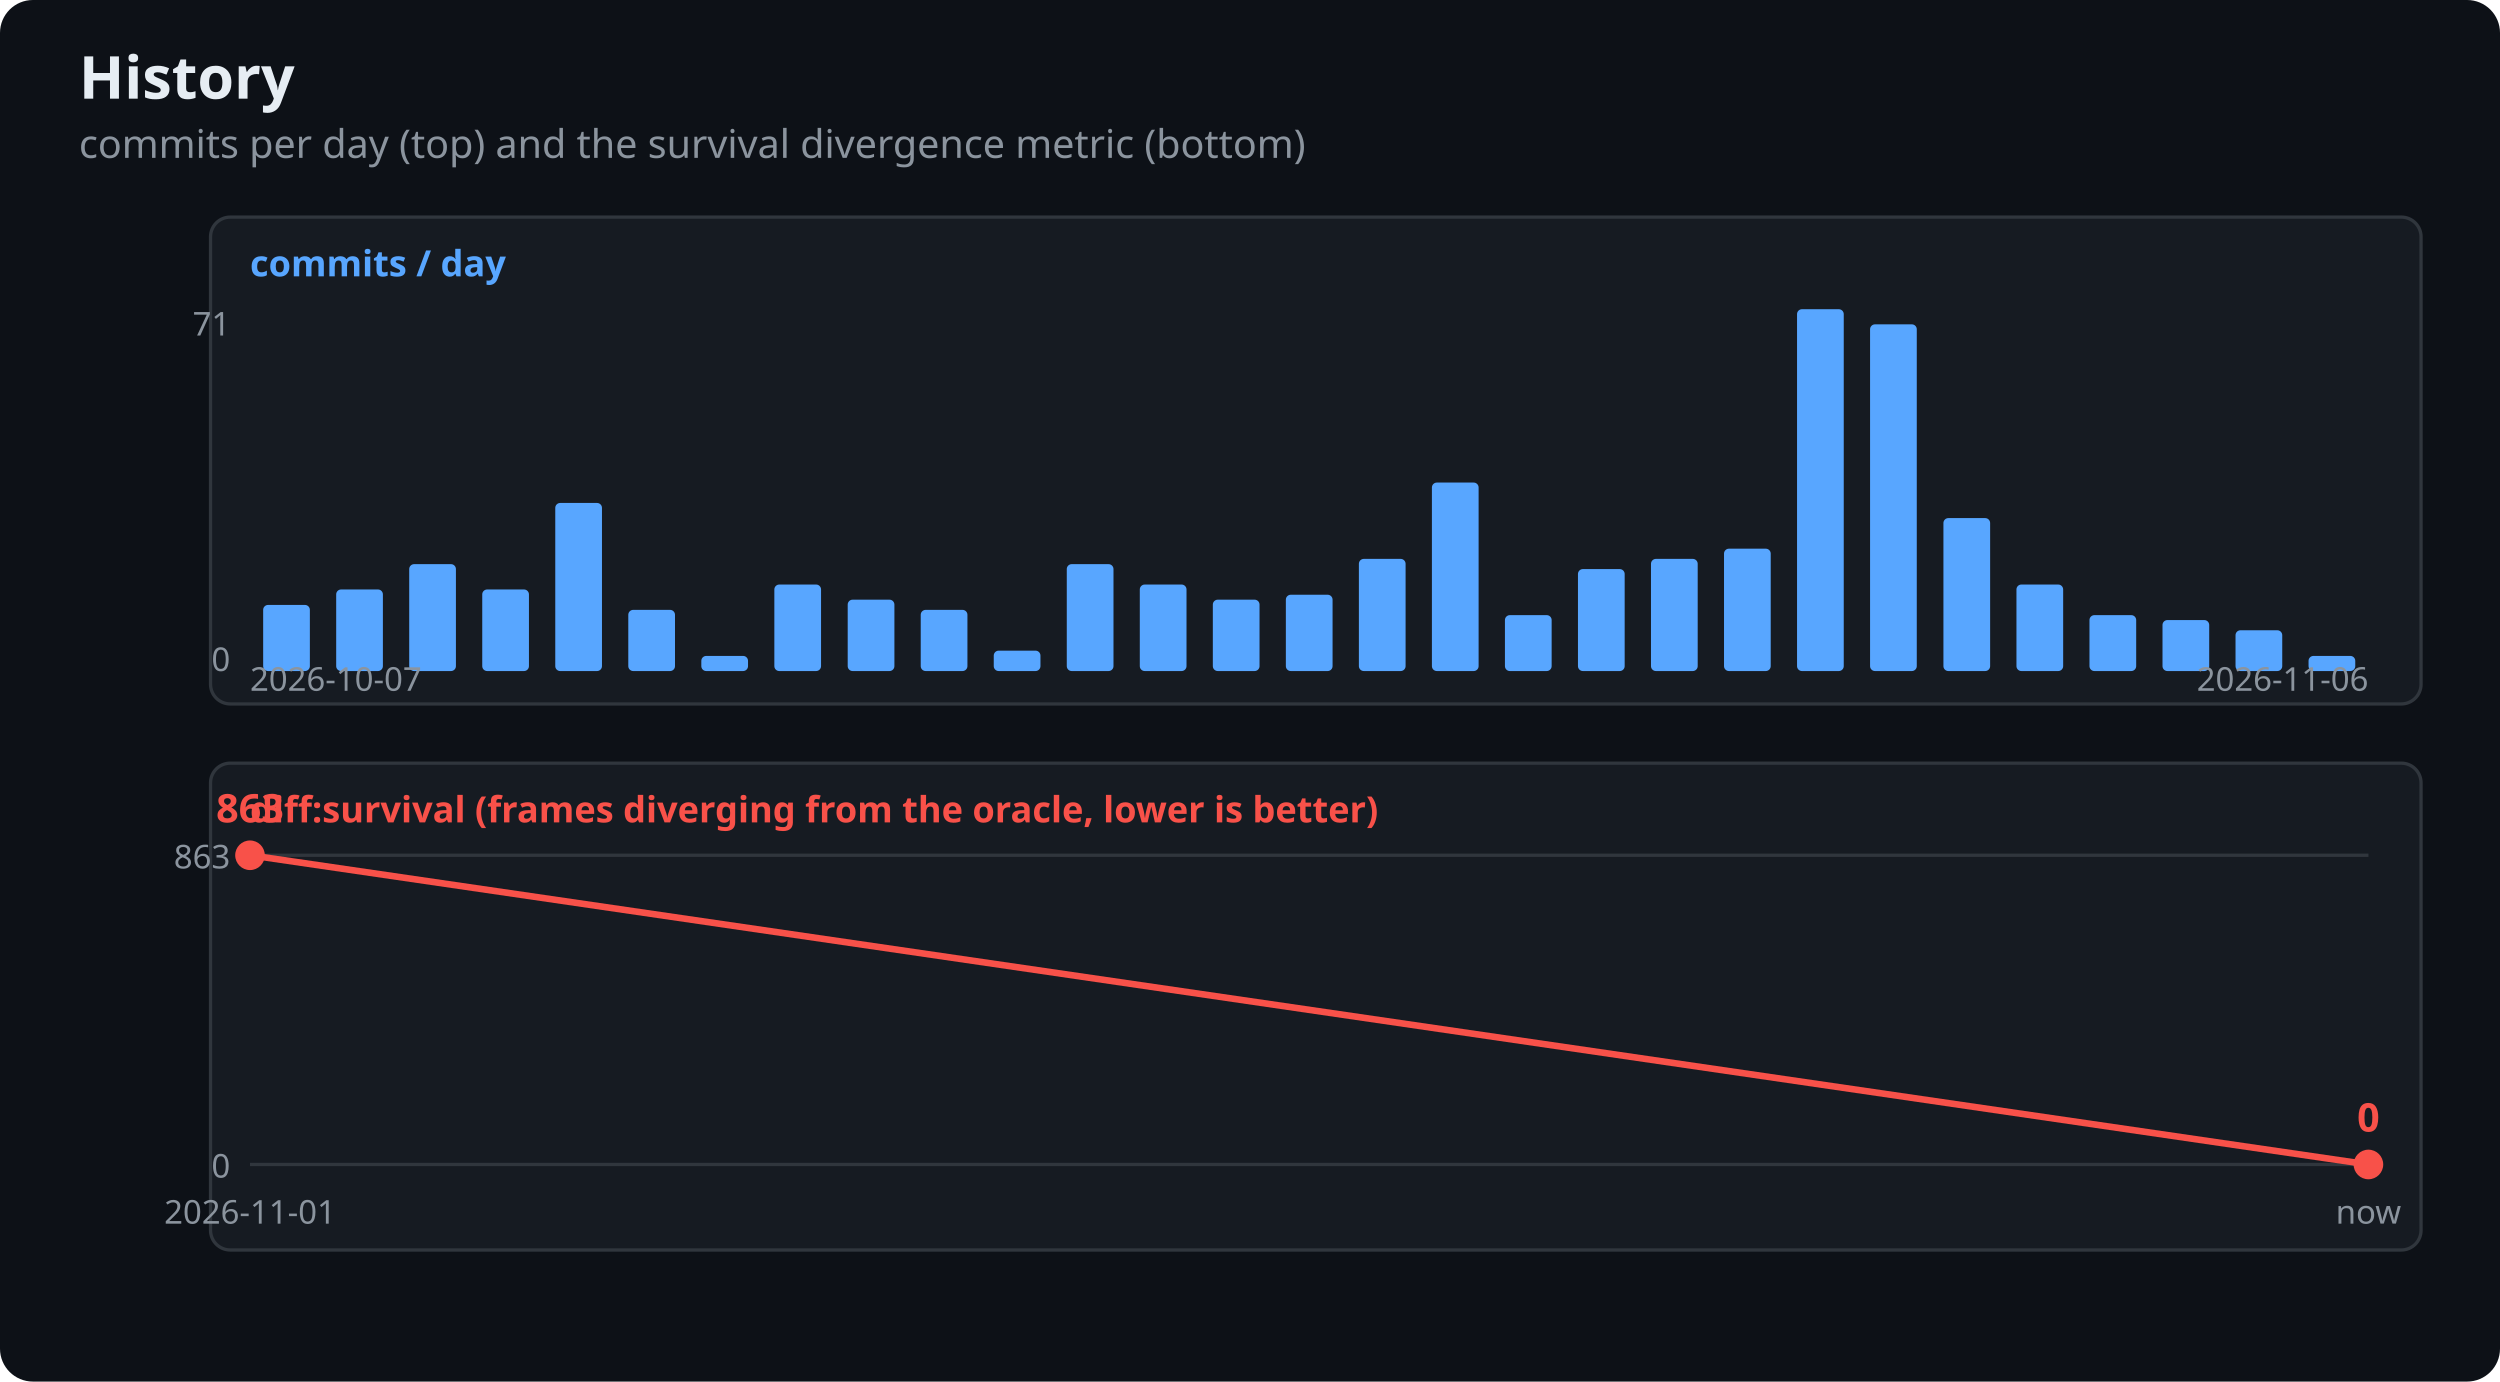
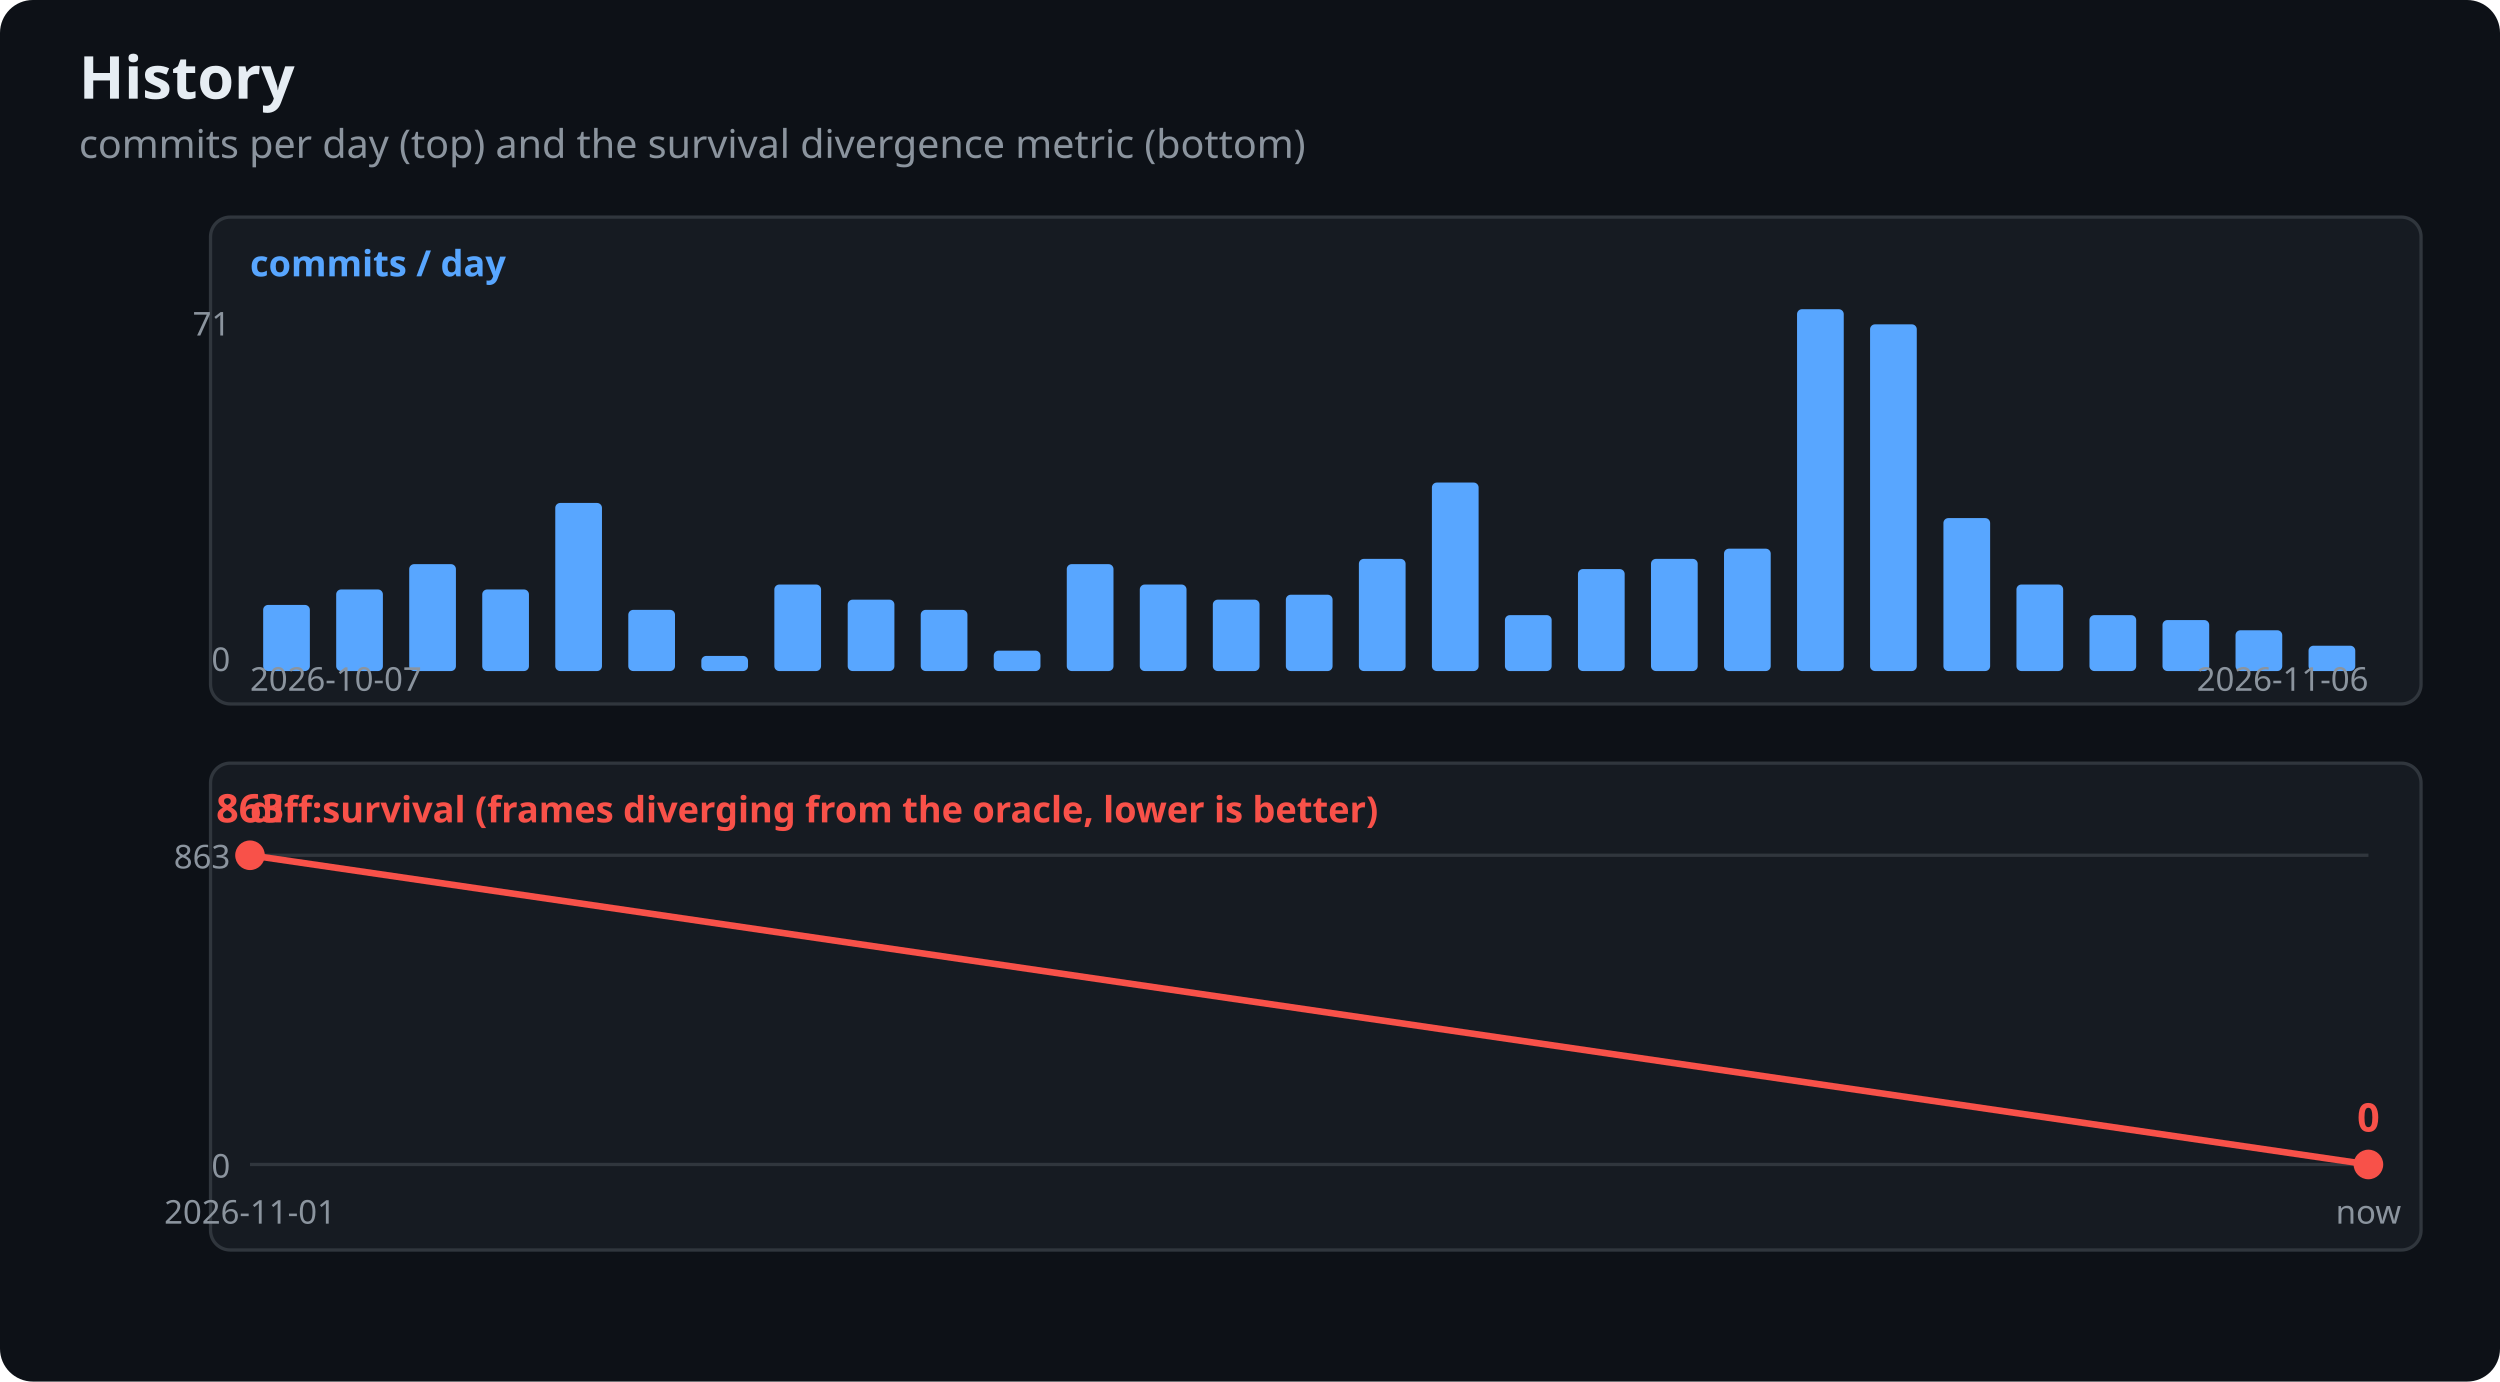
<svg xmlns="http://www.w3.org/2000/svg" width="760" height="420" viewBox="0 0 760 420" font-family="Segoe UI,Ubuntu,sans-serif">
  <rect width="760" height="420" rx="10" fill="#0d1117" />
  <text x="24" y="30" fill="#e6edf3" font-size="18" font-weight="600">History</text>
  <text x="24" y="48" fill="#8b949e" font-size="12">commits per day (top) and the survival divergence metric (bottom)</text>
  <rect x="64" y="66" width="672" height="148" fill="#161b22" stroke="#30363d" rx="6" />
  <text x="76" y="84" fill="#58a6ff" font-size="11" font-weight="600">commits / day</text>
  <rect x="80.0" y="183.9" width="14.2" height="20.1" fill="#58a6ff" rx="1.5" />
  <rect x="102.2" y="179.2" width="14.2" height="24.8" fill="#58a6ff" rx="1.5" />
  <rect x="124.4" y="171.5" width="14.2" height="32.5" fill="#58a6ff" rx="1.5" />
  <rect x="146.6" y="179.2" width="14.2" height="24.8" fill="#58a6ff" rx="1.5" />
  <rect x="168.8" y="152.9" width="14.2" height="51.1" fill="#58a6ff" rx="1.5" />
  <rect x="191.0" y="185.4" width="14.2" height="18.6" fill="#58a6ff" rx="1.5" />
  <rect x="213.2" y="199.4" width="14.2" height="4.6" fill="#58a6ff" rx="1.5" />
  <rect x="235.4" y="177.7" width="14.2" height="26.3" fill="#58a6ff" rx="1.5" />
  <rect x="257.7" y="182.3" width="14.2" height="21.7" fill="#58a6ff" rx="1.5" />
  <rect x="279.9" y="185.4" width="14.2" height="18.6" fill="#58a6ff" rx="1.5" />
  <rect x="302.1" y="197.8" width="14.2" height="6.2" fill="#58a6ff" rx="1.5" />
  <rect x="324.3" y="171.5" width="14.2" height="32.5" fill="#58a6ff" rx="1.5" />
  <rect x="346.5" y="177.7" width="14.2" height="26.3" fill="#58a6ff" rx="1.5" />
  <rect x="368.7" y="182.3" width="14.2" height="21.7" fill="#58a6ff" rx="1.5" />
  <rect x="390.9" y="180.8" width="14.2" height="23.2" fill="#58a6ff" rx="1.5" />
  <rect x="413.1" y="169.9" width="14.2" height="34.1" fill="#58a6ff" rx="1.5" />
  <rect x="435.3" y="146.7" width="14.2" height="57.3" fill="#58a6ff" rx="1.5" />
  <rect x="457.5" y="187.0" width="14.2" height="17.0" fill="#58a6ff" rx="1.5" />
  <rect x="479.7" y="173.0" width="14.2" height="31.0" fill="#58a6ff" rx="1.5" />
  <rect x="501.9" y="169.9" width="14.2" height="34.1" fill="#58a6ff" rx="1.5" />
  <rect x="524.1" y="166.8" width="14.2" height="37.2" fill="#58a6ff" rx="1.5" />
  <rect x="546.3" y="94.0" width="14.2" height="110.0" fill="#58a6ff" rx="1.5" />
  <rect x="568.5" y="98.6" width="14.2" height="105.4" fill="#58a6ff" rx="1.5" />
  <rect x="590.8" y="157.5" width="14.2" height="46.5" fill="#58a6ff" rx="1.5" />
  <rect x="613.0" y="177.7" width="14.2" height="26.3" fill="#58a6ff" rx="1.5" />
  <rect x="635.2" y="187.0" width="14.2" height="17.0" fill="#58a6ff" rx="1.5" />
  <rect x="657.4" y="188.5" width="14.2" height="15.5" fill="#58a6ff" rx="1.5" />
  <rect x="679.6" y="191.6" width="14.2" height="12.4" fill="#58a6ff" rx="1.5" />
-   <rect x="701.8" y="199.4" width="14.2" height="4.6" fill="#58a6ff" rx="1.5" />
+   <rect x="701.8" y="196.3" width="14.2" height="7.7" fill="#58a6ff" rx="1.5" />
  <text x="70" y="102" fill="#8b949e" font-size="10" text-anchor="end">71</text>
  <text x="70" y="204" fill="#8b949e" font-size="10" text-anchor="end">0</text>
  <text x="76" y="210" fill="#8b949e" font-size="10">2026-10-07</text>
  <text x="720" y="210" fill="#8b949e" font-size="10" text-anchor="end">2026-11-06</text>
  <rect x="64" y="232" width="672" height="148" fill="#161b22" stroke="#30363d" rx="6" />
  <text x="76" y="250" fill="#f85149" font-size="11" font-weight="600">diff:survival (frames diverging from the oracle, lower is better)</text>
  <line x1="76" y1="354.0" x2="720" y2="354.0" stroke="#30363d" stroke-width="1" />
  <text x="70" y="358.0" fill="#8b949e" font-size="10" text-anchor="end">0</text>
  <line x1="76" y1="260.0" x2="720" y2="260.0" stroke="#30363d" stroke-width="1" />
  <text x="70" y="264.0" fill="#8b949e" font-size="10" text-anchor="end">863</text>
  <circle cx="76.0" cy="260.0" r="4.5" fill="#f85149" />
  <text x="76.0" y="250.0" fill="#f85149" font-size="12" font-weight="600" text-anchor="middle">863</text>
  <text x="76.0" y="372" fill="#8b949e" font-size="10" text-anchor="middle">2026-11-01</text>
  <circle cx="720.0" cy="354.0" r="4.5" fill="#f85149" />
  <text x="720.0" y="344.0" fill="#f85149" font-size="12" font-weight="600" text-anchor="middle">0</text>
  <text x="720.0" y="372" fill="#8b949e" font-size="10" text-anchor="middle">now</text>
  <polyline points="76.0,260.0 720.0,354.0" fill="none" stroke="#f85149" stroke-width="2" />
</svg>
